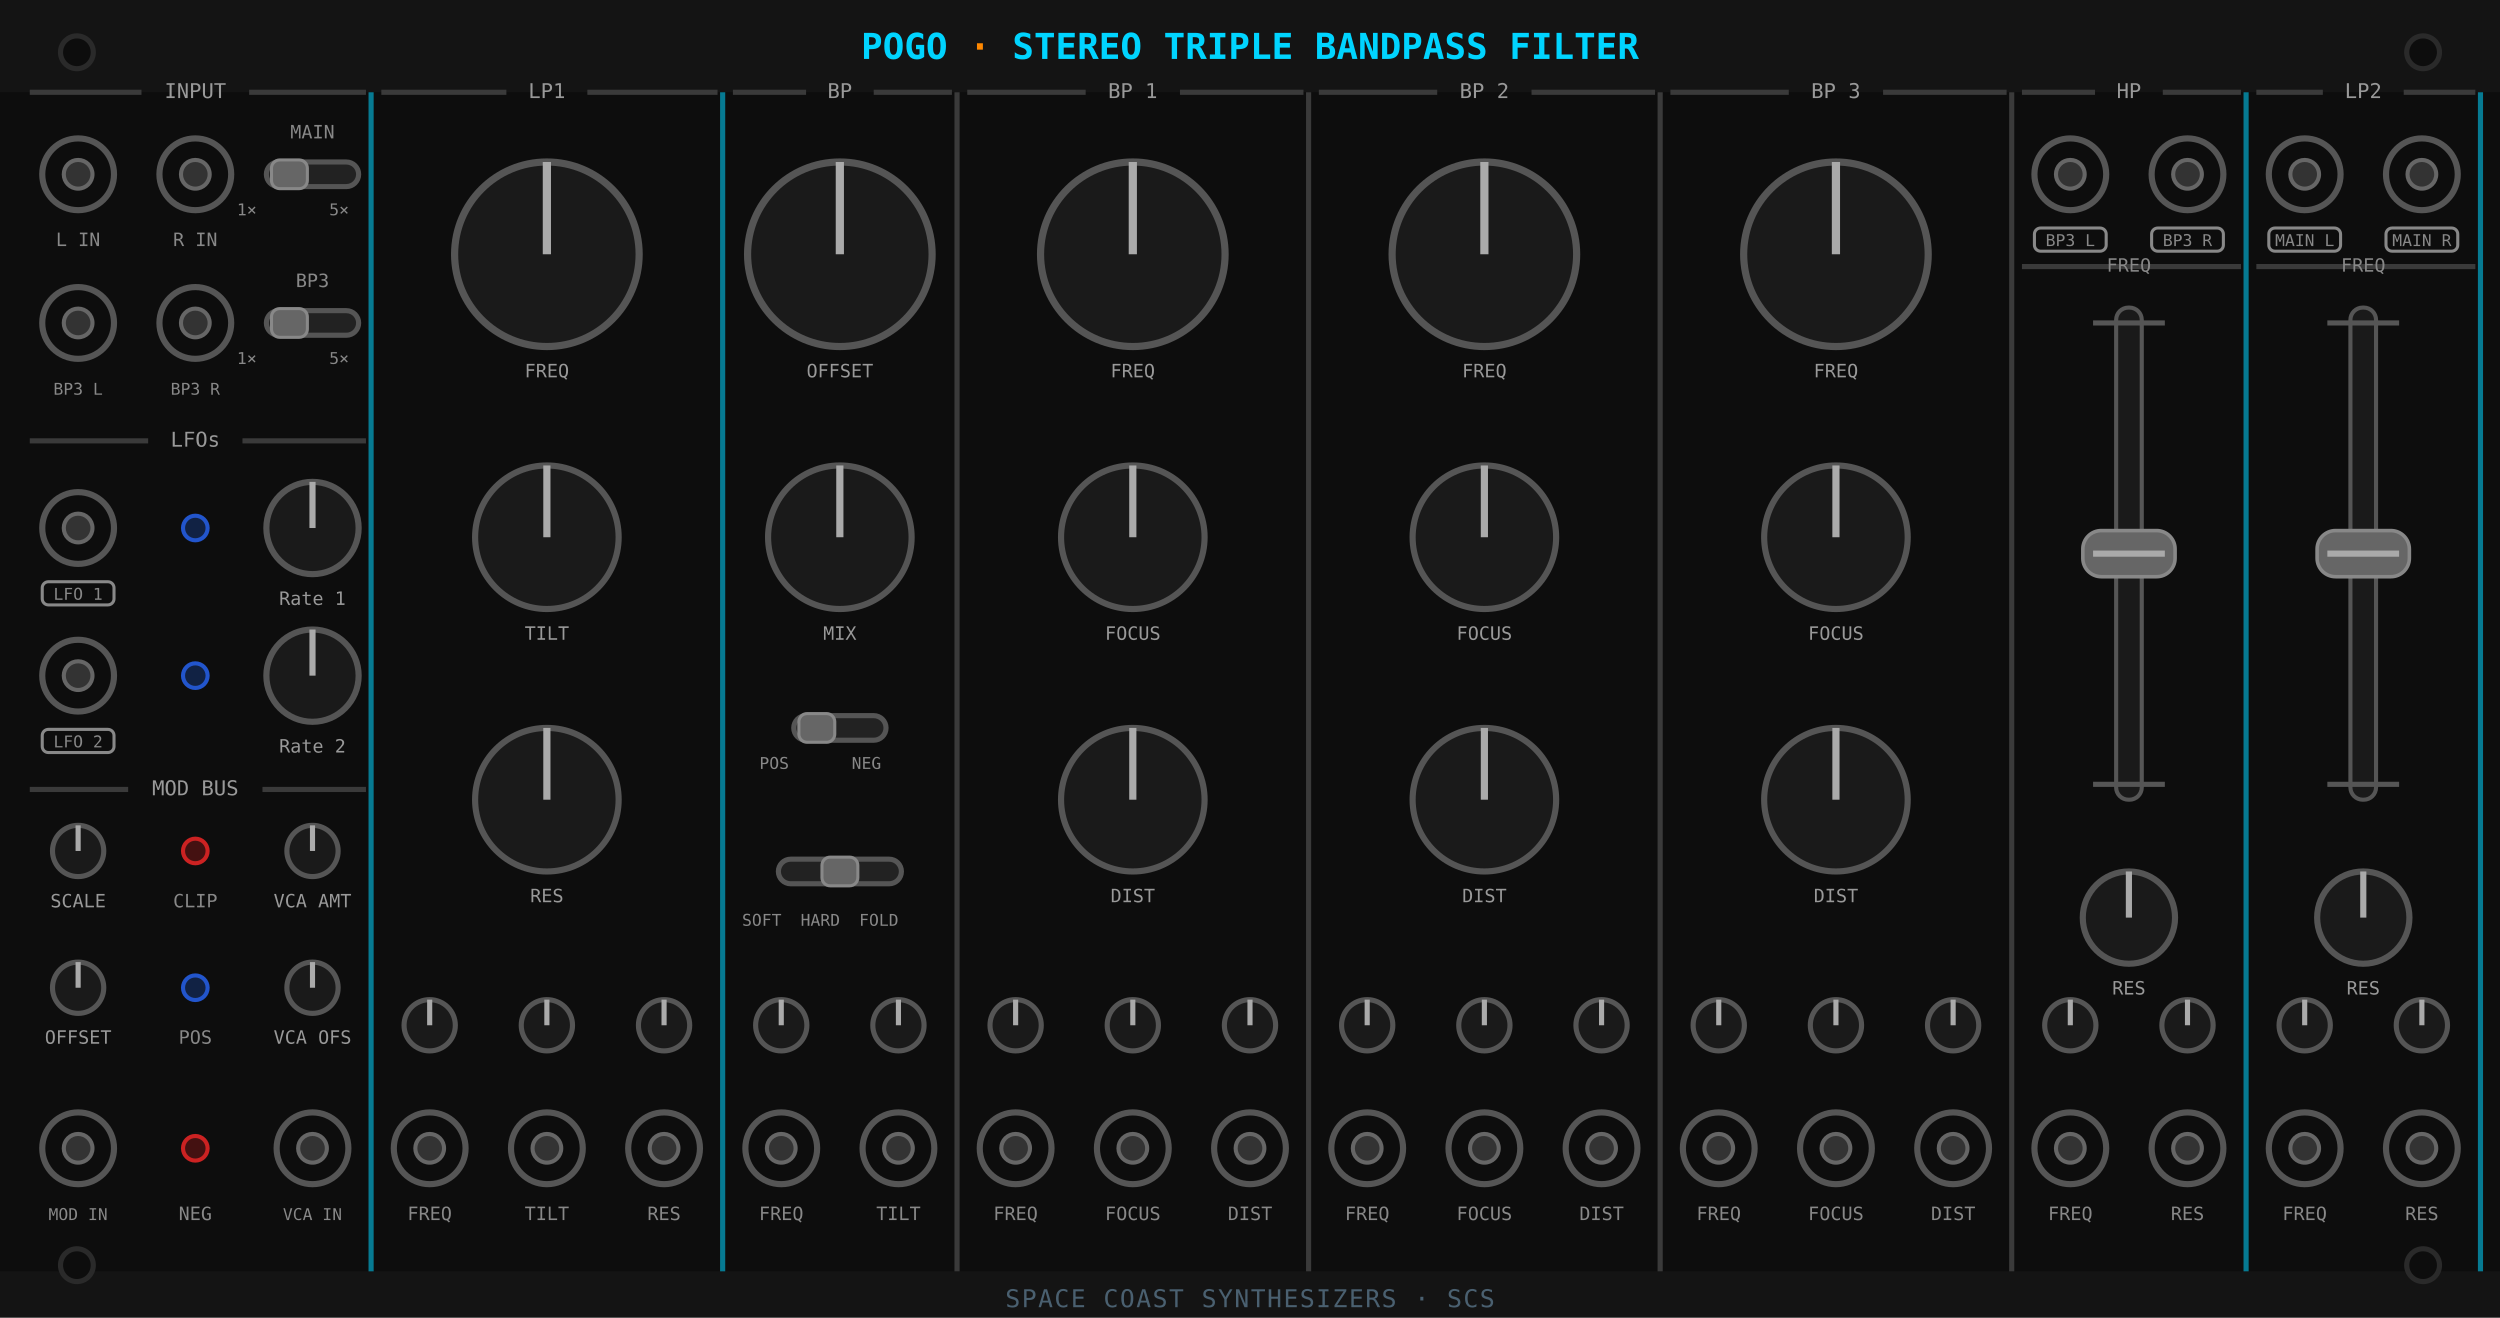
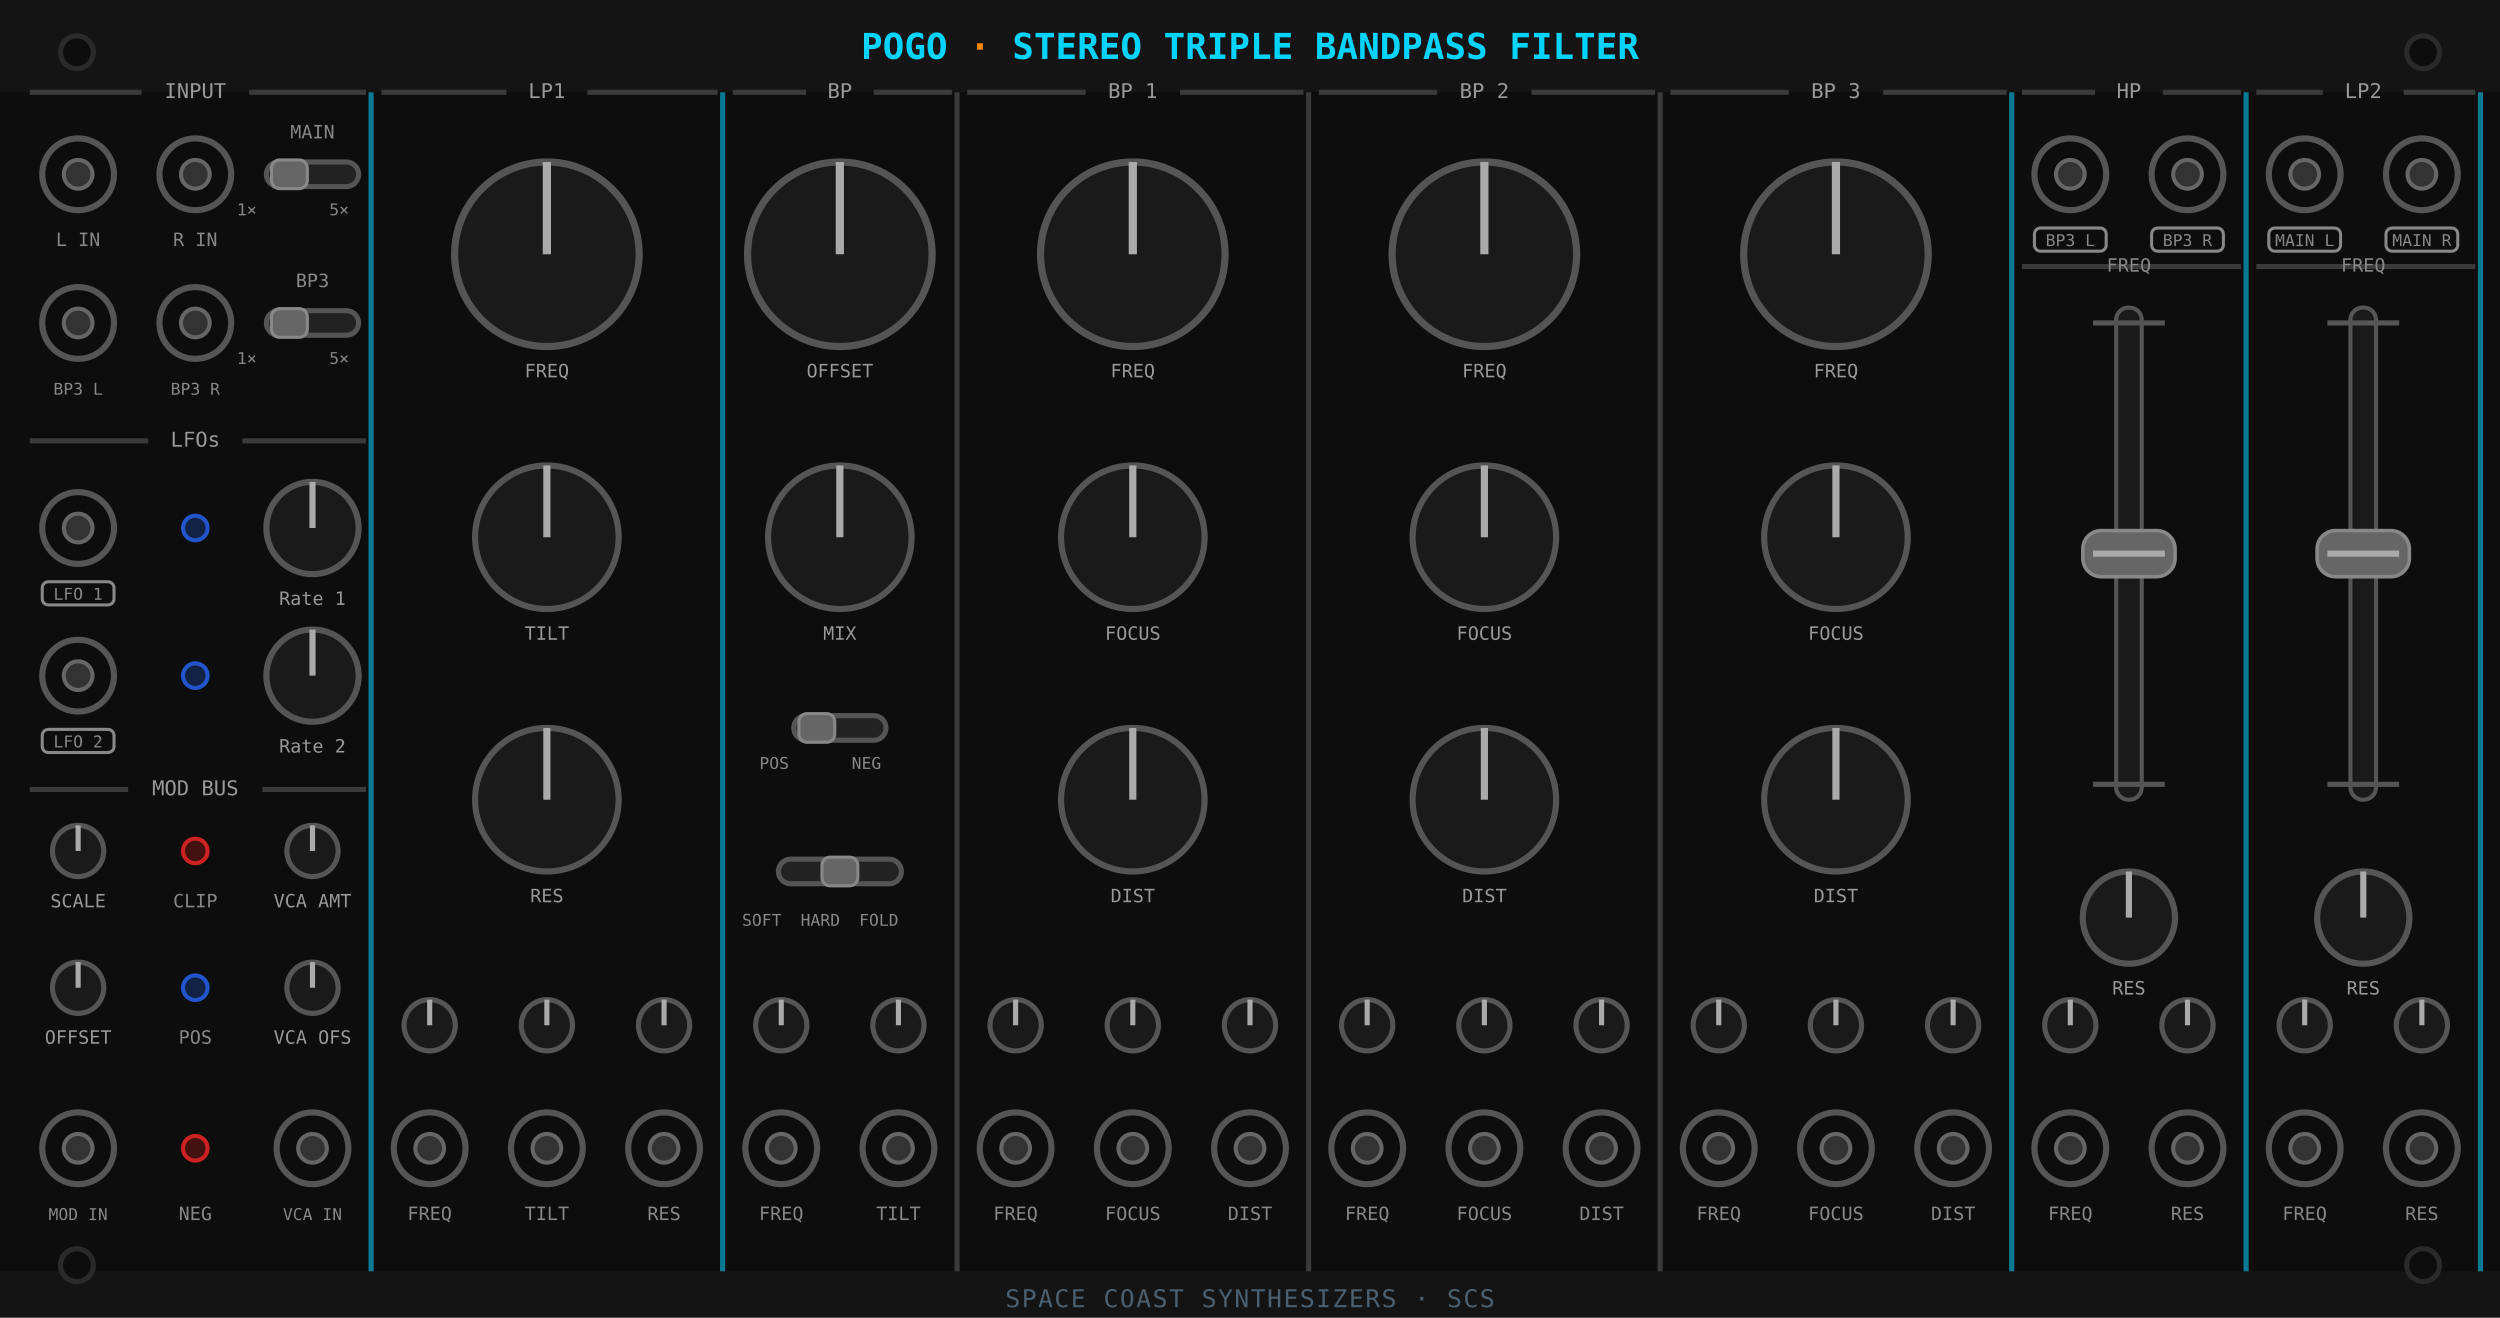
<svg xmlns="http://www.w3.org/2000/svg" width="243.84mm" height="128.5mm" viewBox="0 0 243.84 128.5">
  <rect x="0" y="0" width="243.84" height="128.5" fill="#0d0d0d" />
  <rect x="0" y="0" width="243.84" height="9.0" fill="#141414" />
  <rect x="0" y="124.0" width="243.84" height="4.5" fill="#141414" />
  <circle cx="7.5" cy="5.1" r="1.6" fill="#0d0d0d" stroke="#2a2a2a" stroke-width="0.5" />
  <circle cx="236.34" cy="5.1" r="1.6" fill="#0d0d0d" stroke="#2a2a2a" stroke-width="0.5" />
  <circle cx="7.5" cy="123.4" r="1.6" fill="#0d0d0d" stroke="#2a2a2a" stroke-width="0.5" />
  <circle cx="236.34" cy="123.4" r="1.6" fill="#0d0d0d" stroke="#2a2a2a" stroke-width="0.5" />
  <text x="121.92" y="5.75" fill="#00d4ff" font-family="monospace" font-size="3.5" font-weight="bold" text-anchor="middle">POGO  <tspan fill="#ff8800">·</tspan> STEREO TRIPLE BANDPASS FILTER</text>
  <text x="121.92" y="127.5" fill="#4a6070" font-family="monospace" font-size="2.4" text-anchor="middle" letter-spacing="0.15">SPACE COAST SYNTHESIZERS  ·  SCS</text>
  <line x1="36.195" y1="9.0" x2="36.195" y2="124.0" stroke="#00d4ff" stroke-width="0.5" opacity="0.55" />
  <line x1="70.485" y1="9.0" x2="70.485" y2="124.0" stroke="#00d4ff" stroke-width="0.5" opacity="0.55" />
+   <line x1="196.215" y1="9.0" x2="196.215" y2="124.0" stroke="#00d4ff" stroke-width="0.5" opacity="0.55" />
  <line x1="219.075" y1="9.0" x2="219.075" y2="124.0" stroke="#00d4ff" stroke-width="0.5" opacity="0.55" />
  <line x1="241.935" y1="9.0" x2="241.935" y2="124.0" stroke="#00d4ff" stroke-width="0.5" opacity="0.55" />
  <line x1="93.345" y1="9.0" x2="93.345" y2="124.0" stroke="#3a3a3a" stroke-width="0.5" />
  <line x1="127.635" y1="9.0" x2="127.635" y2="124.0" stroke="#3a3a3a" stroke-width="0.5" />
  <line x1="161.925" y1="9.0" x2="161.925" y2="124.0" stroke="#3a3a3a" stroke-width="0.5" />
-   <line x1="196.215" y1="9.0" x2="196.215" y2="124.0" stroke="#3a3a3a" stroke-width="0.5" />
  <line x1="2.905" y1="9.0" x2="13.80" y2="9.0" stroke="#3a3a3a" stroke-width="0.5" />
  <line x1="24.30" y1="9.0" x2="35.695" y2="9.0" stroke="#3a3a3a" stroke-width="0.5" />
  <text x="19.05" y="9.0" fill="#999" font-family="monospace" font-size="2.0" text-anchor="middle" dominant-baseline="middle">INPUT</text>
  <line x1="2.905" y1="43.0" x2="14.45" y2="43.0" stroke="#3a3a3a" stroke-width="0.5" />
  <line x1="23.65" y1="43.0" x2="35.695" y2="43.0" stroke="#3a3a3a" stroke-width="0.5" />
  <text x="19.05" y="43.0" fill="#999" font-family="monospace" font-size="2.0" text-anchor="middle" dominant-baseline="middle">LFOs</text>
  <line x1="2.905" y1="77.0" x2="12.50" y2="77.0" stroke="#3a3a3a" stroke-width="0.5" />
  <line x1="25.60" y1="77.0" x2="35.695" y2="77.0" stroke="#3a3a3a" stroke-width="0.5" />
  <text x="19.05" y="77.0" fill="#999" font-family="monospace" font-size="2.0" text-anchor="middle" dominant-baseline="middle">MOD BUS</text>
  <line x1="37.195" y1="9.0" x2="49.39" y2="9.0" stroke="#3a3a3a" stroke-width="0.5" />
  <line x1="57.29" y1="9.0" x2="69.985" y2="9.0" stroke="#3a3a3a" stroke-width="0.5" />
  <text x="53.34" y="9.0" fill="#999" font-family="monospace" font-size="2.0" text-anchor="middle" dominant-baseline="middle">LP1</text>
  <line x1="71.485" y1="9.0" x2="78.62" y2="9.0" stroke="#3a3a3a" stroke-width="0.5" />
  <line x1="85.22" y1="9.0" x2="92.845" y2="9.0" stroke="#3a3a3a" stroke-width="0.5" />
  <text x="81.915" y="9.0" fill="#999" font-family="monospace" font-size="2.0" text-anchor="middle" dominant-baseline="middle">BP</text>
  <line x1="94.345" y1="9.0" x2="105.89" y2="9.0" stroke="#3a3a3a" stroke-width="0.5" />
  <line x1="115.09" y1="9.0" x2="127.135" y2="9.0" stroke="#3a3a3a" stroke-width="0.5" />
  <text x="110.49" y="9.0" fill="#999" font-family="monospace" font-size="2.0" text-anchor="middle" dominant-baseline="middle">BP 1</text>
  <line x1="128.635" y1="9.0" x2="140.18" y2="9.0" stroke="#3a3a3a" stroke-width="0.5" />
  <line x1="149.38" y1="9.0" x2="161.425" y2="9.0" stroke="#3a3a3a" stroke-width="0.5" />
  <text x="144.78" y="9.0" fill="#999" font-family="monospace" font-size="2.0" text-anchor="middle" dominant-baseline="middle">BP 2</text>
  <line x1="162.925" y1="9.0" x2="174.47" y2="9.0" stroke="#3a3a3a" stroke-width="0.5" />
  <line x1="183.67" y1="9.0" x2="195.715" y2="9.0" stroke="#3a3a3a" stroke-width="0.5" />
  <text x="179.07" y="9.0" fill="#999" font-family="monospace" font-size="2.0" text-anchor="middle" dominant-baseline="middle">BP 3</text>
  <line x1="197.215" y1="9.0" x2="204.34" y2="9.0" stroke="#3a3a3a" stroke-width="0.5" />
  <line x1="210.95" y1="9.0" x2="218.575" y2="9.0" stroke="#3a3a3a" stroke-width="0.5" />
  <text x="207.645" y="9.0" fill="#999" font-family="monospace" font-size="2.0" text-anchor="middle" dominant-baseline="middle">HP</text>
  <line x1="197.215" y1="26.0" x2="218.575" y2="26.0" stroke="#3a3a3a" stroke-width="0.5" />
  <line x1="220.075" y1="9.0" x2="226.56" y2="9.0" stroke="#3a3a3a" stroke-width="0.5" />
  <line x1="234.45" y1="9.0" x2="241.435" y2="9.0" stroke="#3a3a3a" stroke-width="0.5" />
  <text x="230.505" y="9.0" fill="#999" font-family="monospace" font-size="2.0" text-anchor="middle" dominant-baseline="middle">LP2</text>
  <line x1="220.075" y1="26.0" x2="241.435" y2="26.0" stroke="#3a3a3a" stroke-width="0.5" />
  <circle cx="7.62" cy="17.0" r="3.5" fill="none" stroke="#555" stroke-width="0.6" />
  <circle cx="7.62" cy="17.0" r="1.4" fill="#333" stroke="#666" stroke-width="0.4" />
  <text x="7.62" y="24.0" fill="#888" font-family="monospace" font-size="1.8" text-anchor="middle">L IN</text>
  <circle cx="19.05" cy="17.0" r="3.5" fill="none" stroke="#555" stroke-width="0.6" />
  <circle cx="19.05" cy="17.0" r="1.4" fill="#333" stroke="#666" stroke-width="0.4" />
  <text x="19.05" y="24.0" fill="#888" font-family="monospace" font-size="1.8" text-anchor="middle">R IN</text>
  <text x="30.48" y="13.5" fill="#888" font-family="monospace" font-size="1.8" text-anchor="middle">MAIN</text>
  <rect x="25.98" y="15.80" width="9" height="2.4" rx="1.2" fill="#222" stroke="#555" stroke-width="0.5" />
  <rect x="26.48" y="15.60" width="3.5" height="2.8" rx="0.8" fill="#666" stroke="#888" stroke-width="0.3" />
  <text x="24.075" y="21.0" fill="#888" font-family="monospace" font-size="1.6" text-anchor="middle">1×</text>
  <text x="33.075" y="21.0" fill="#888" font-family="monospace" font-size="1.6" text-anchor="middle">5×</text>
  <circle cx="7.62" cy="31.5" r="3.5" fill="none" stroke="#555" stroke-width="0.6" />
  <circle cx="7.62" cy="31.5" r="1.4" fill="#333" stroke="#666" stroke-width="0.4" />
  <text x="7.62" y="38.5" fill="#888" font-family="monospace" font-size="1.6" text-anchor="middle">BP3 L</text>
  <circle cx="19.05" cy="31.5" r="3.5" fill="none" stroke="#555" stroke-width="0.6" />
  <circle cx="19.05" cy="31.5" r="1.4" fill="#333" stroke="#666" stroke-width="0.4" />
  <text x="19.05" y="38.5" fill="#888" font-family="monospace" font-size="1.6" text-anchor="middle">BP3 R</text>
  <text x="30.48" y="28.0" fill="#888" font-family="monospace" font-size="1.8" text-anchor="middle">BP3</text>
  <rect x="25.98" y="30.30" width="9" height="2.4" rx="1.2" fill="#222" stroke="#555" stroke-width="0.5" />
  <rect x="26.48" y="30.10" width="3.5" height="2.8" rx="0.8" fill="#666" stroke="#888" stroke-width="0.3" />
  <text x="24.075" y="35.5" fill="#888" font-family="monospace" font-size="1.6" text-anchor="middle">1×</text>
  <text x="33.075" y="35.5" fill="#888" font-family="monospace" font-size="1.6" text-anchor="middle">5×</text>
  <circle cx="7.62" cy="51.5" r="3.5" fill="none" stroke="#555" stroke-width="0.6" />
  <circle cx="7.62" cy="51.5" r="1.4" fill="#333" stroke="#666" stroke-width="0.4" />
  <rect x="4.12" y="56.74" width="7.0" height="2.26" rx="0.6" fill="none" stroke="#888" stroke-width="0.3" />
  <text x="7.62" y="58.5" fill="#888" font-family="monospace" font-size="1.6" text-anchor="middle">LFO 1</text>
  <circle cx="19.05" cy="51.5" r="1.2" fill="#112244" stroke="#2255cc" stroke-width="0.4" />
  <circle cx="30.48" cy="51.5" r="4.5" fill="#1a1a1a" stroke="#555" stroke-width="0.6" />
  <line x1="30.48" y1="51.5" x2="30.48" y2="47.0" stroke="#aaa" stroke-width="0.6" />
  <text x="30.48" y="59.0" fill="#999" font-family="monospace" font-size="1.8" text-anchor="middle">Rate 1</text>
  <circle cx="7.62" cy="65.9" r="3.5" fill="none" stroke="#555" stroke-width="0.6" />
  <circle cx="7.62" cy="65.9" r="1.4" fill="#333" stroke="#666" stroke-width="0.4" />
  <rect x="4.12" y="71.14" width="7.0" height="2.26" rx="0.6" fill="none" stroke="#888" stroke-width="0.3" />
  <text x="7.62" y="72.9" fill="#888" font-family="monospace" font-size="1.6" text-anchor="middle">LFO 2</text>
  <circle cx="19.05" cy="65.9" r="1.2" fill="#112244" stroke="#2255cc" stroke-width="0.4" />
  <circle cx="30.48" cy="65.9" r="4.5" fill="#1a1a1a" stroke="#555" stroke-width="0.6" />
  <line x1="30.48" y1="65.9" x2="30.48" y2="61.4" stroke="#aaa" stroke-width="0.6" />
  <text x="30.48" y="73.4" fill="#999" font-family="monospace" font-size="1.8" text-anchor="middle">Rate 2</text>
  <circle cx="7.62" cy="83.0" r="2.5" fill="#1a1a1a" stroke="#555" stroke-width="0.5" />
  <line x1="7.62" y1="83.0" x2="7.62" y2="80.5" stroke="#aaa" stroke-width="0.5" />
  <text x="7.62" y="88.5" fill="#999" font-family="monospace" font-size="1.8" text-anchor="middle">SCALE</text>
  <circle cx="30.48" cy="83.0" r="2.5" fill="#1a1a1a" stroke="#555" stroke-width="0.5" />
  <line x1="30.48" y1="83.0" x2="30.48" y2="80.5" stroke="#aaa" stroke-width="0.5" />
  <text x="30.48" y="88.5" fill="#999" font-family="monospace" font-size="1.8" text-anchor="middle">VCA AMT</text>
  <circle cx="19.05" cy="83.0" r="1.2" fill="#441111" stroke="#cc2222" stroke-width="0.4" />
  <text x="19.05" y="88.5" fill="#888" font-family="monospace" font-size="1.8" text-anchor="middle">CLIP</text>
  <circle cx="7.62" cy="96.34" r="2.5" fill="#1a1a1a" stroke="#555" stroke-width="0.5" />
  <line x1="7.62" y1="96.34" x2="7.62" y2="93.84" stroke="#aaa" stroke-width="0.5" />
  <text x="7.62" y="101.8" fill="#999" font-family="monospace" font-size="1.8" text-anchor="middle">OFFSET</text>
  <circle cx="30.48" cy="96.34" r="2.5" fill="#1a1a1a" stroke="#555" stroke-width="0.5" />
  <line x1="30.48" y1="96.34" x2="30.48" y2="93.84" stroke="#aaa" stroke-width="0.5" />
  <text x="30.48" y="101.8" fill="#999" font-family="monospace" font-size="1.8" text-anchor="middle">VCA OFS</text>
  <circle cx="19.05" cy="96.34" r="1.2" fill="#112244" stroke="#2255cc" stroke-width="0.4" />
  <text x="19.05" y="101.8" fill="#888" font-family="monospace" font-size="1.8" text-anchor="middle">POS</text>
  <circle cx="7.62" cy="112.0" r="3.5" fill="none" stroke="#555" stroke-width="0.6" />
  <circle cx="7.62" cy="112.0" r="1.4" fill="#333" stroke="#666" stroke-width="0.4" />
  <text x="7.62" y="119.0" fill="#888" font-family="monospace" font-size="1.6" text-anchor="middle">MOD IN</text>
  <circle cx="19.05" cy="112.0" r="1.2" fill="#441111" stroke="#cc2222" stroke-width="0.4" />
  <text x="19.05" y="119.0" fill="#888" font-family="monospace" font-size="1.8" text-anchor="middle">NEG</text>
  <circle cx="30.48" cy="112.0" r="3.5" fill="none" stroke="#555" stroke-width="0.6" />
  <circle cx="30.48" cy="112.0" r="1.4" fill="#333" stroke="#666" stroke-width="0.4" />
  <text x="30.48" y="119.0" fill="#888" font-family="monospace" font-size="1.6" text-anchor="middle">VCA IN</text>
  <circle cx="53.34" cy="24.8" r="9.0" fill="#1a1a1a" stroke="#555" stroke-width="0.7" />
  <line x1="53.34" y1="24.8" x2="53.34" y2="15.8" stroke="#aaa" stroke-width="0.8" />
  <text x="53.34" y="36.8" fill="#999" font-family="monospace" font-size="1.8" text-anchor="middle">FREQ</text>
  <circle cx="53.34" cy="52.4" r="7.0" fill="#1a1a1a" stroke="#555" stroke-width="0.6" />
  <line x1="53.34" y1="52.4" x2="53.34" y2="45.4" stroke="#aaa" stroke-width="0.7" />
  <text x="53.34" y="62.4" fill="#999" font-family="monospace" font-size="1.8" text-anchor="middle">TILT</text>
  <circle cx="53.34" cy="78.0" r="7.0" fill="#1a1a1a" stroke="#555" stroke-width="0.6" />
  <line x1="53.34" y1="78.0" x2="53.34" y2="71.0" stroke="#aaa" stroke-width="0.7" />
  <text x="53.34" y="88.0" fill="#999" font-family="monospace" font-size="1.8" text-anchor="middle">RES</text>
  <circle cx="41.91" cy="100.0" r="2.5" fill="#1a1a1a" stroke="#555" stroke-width="0.5" />
  <line x1="41.91" y1="100.0" x2="41.91" y2="97.5" stroke="#aaa" stroke-width="0.5" />
  <text x="41.91" y="105.5" fill="#999" font-family="monospace" font-size="1.8" text-anchor="middle" />
  <circle cx="53.34" cy="100.0" r="2.5" fill="#1a1a1a" stroke="#555" stroke-width="0.5" />
  <line x1="53.34" y1="100.0" x2="53.34" y2="97.5" stroke="#aaa" stroke-width="0.5" />
  <text x="53.34" y="105.5" fill="#999" font-family="monospace" font-size="1.8" text-anchor="middle" />
  <circle cx="64.77" cy="100.0" r="2.5" fill="#1a1a1a" stroke="#555" stroke-width="0.5" />
  <line x1="64.77" y1="100.0" x2="64.77" y2="97.5" stroke="#aaa" stroke-width="0.5" />
  <text x="64.77" y="105.5" fill="#999" font-family="monospace" font-size="1.8" text-anchor="middle" />
  <circle cx="41.91" cy="112.0" r="3.5" fill="none" stroke="#555" stroke-width="0.6" />
  <circle cx="41.91" cy="112.0" r="1.4" fill="#333" stroke="#666" stroke-width="0.4" />
  <text x="41.91" y="119.0" fill="#888" font-family="monospace" font-size="1.8" text-anchor="middle">FREQ</text>
  <circle cx="53.34" cy="112.0" r="3.5" fill="none" stroke="#555" stroke-width="0.6" />
  <circle cx="53.34" cy="112.0" r="1.4" fill="#333" stroke="#666" stroke-width="0.4" />
  <text x="53.34" y="119.0" fill="#888" font-family="monospace" font-size="1.8" text-anchor="middle">TILT</text>
  <circle cx="64.77" cy="112.0" r="3.5" fill="none" stroke="#555" stroke-width="0.6" />
  <circle cx="64.77" cy="112.0" r="1.4" fill="#333" stroke="#666" stroke-width="0.4" />
  <text x="64.77" y="119.0" fill="#888" font-family="monospace" font-size="1.8" text-anchor="middle">RES</text>
  <circle cx="81.915" cy="24.8" r="9.0" fill="#1a1a1a" stroke="#555" stroke-width="0.7" />
  <line x1="81.915" y1="24.8" x2="81.915" y2="15.8" stroke="#aaa" stroke-width="0.8" />
  <text x="81.915" y="36.8" fill="#999" font-family="monospace" font-size="1.8" text-anchor="middle">OFFSET</text>
  <circle cx="81.915" cy="52.4" r="7.0" fill="#1a1a1a" stroke="#555" stroke-width="0.6" />
  <line x1="81.915" y1="52.4" x2="81.915" y2="45.4" stroke="#aaa" stroke-width="0.7" />
  <text x="81.915" y="62.4" fill="#999" font-family="monospace" font-size="1.8" text-anchor="middle">MIX</text>
  <text x="81.915" y="67.5" fill="#888" font-family="monospace" font-size="1.8" text-anchor="middle" />
  <rect x="77.42" y="69.80" width="9" height="2.4" rx="1.2" fill="#222" stroke="#555" stroke-width="0.5" />
  <rect x="77.92" y="69.60" width="3.5" height="2.8" rx="0.8" fill="#666" stroke="#888" stroke-width="0.3" />
  <text x="75.51" y="75.0" fill="#888" font-family="monospace" font-size="1.6" text-anchor="middle">POS</text>
  <text x="84.51" y="75.0" fill="#888" font-family="monospace" font-size="1.6" text-anchor="middle">NEG</text>
  <rect x="75.92" y="83.80" width="12" height="2.4" rx="1.2" fill="#222" stroke="#555" stroke-width="0.5" />
  <rect x="80.17" y="83.60" width="3.5" height="2.8" rx="0.8" fill="#666" stroke="#888" stroke-width="0.3" />
  <text x="74.3" y="90.3" fill="#888" font-family="monospace" font-size="1.6" text-anchor="middle">SOFT</text>
  <text x="80.01" y="90.3" fill="#888" font-family="monospace" font-size="1.6" text-anchor="middle">HARD</text>
  <text x="85.72" y="90.3" fill="#888" font-family="monospace" font-size="1.6" text-anchor="middle">FOLD</text>
  <text x="81.915" y="93.8" fill="#999" font-family="monospace" font-size="1.8" text-anchor="middle" />
  <circle cx="76.2" cy="100.0" r="2.5" fill="#1a1a1a" stroke="#555" stroke-width="0.5" />
  <line x1="76.2" y1="100.0" x2="76.2" y2="97.5" stroke="#aaa" stroke-width="0.5" />
  <text x="76.2" y="105.5" fill="#999" font-family="monospace" font-size="1.8" text-anchor="middle" />
  <circle cx="87.63" cy="100.0" r="2.5" fill="#1a1a1a" stroke="#555" stroke-width="0.5" />
  <line x1="87.63" y1="100.0" x2="87.63" y2="97.5" stroke="#aaa" stroke-width="0.5" />
  <text x="87.63" y="105.5" fill="#999" font-family="monospace" font-size="1.8" text-anchor="middle" />
  <circle cx="76.2" cy="112.0" r="3.5" fill="none" stroke="#555" stroke-width="0.6" />
  <circle cx="76.2" cy="112.0" r="1.4" fill="#333" stroke="#666" stroke-width="0.4" />
  <text x="76.2" y="119.0" fill="#888" font-family="monospace" font-size="1.8" text-anchor="middle">FREQ</text>
  <circle cx="87.63" cy="112.0" r="3.5" fill="none" stroke="#555" stroke-width="0.6" />
  <circle cx="87.63" cy="112.0" r="1.4" fill="#333" stroke="#666" stroke-width="0.4" />
  <text x="87.63" y="119.0" fill="#888" font-family="monospace" font-size="1.8" text-anchor="middle">TILT</text>
  <circle cx="110.49" cy="24.8" r="9.0" fill="#1a1a1a" stroke="#555" stroke-width="0.7" />
  <line x1="110.49" y1="24.8" x2="110.49" y2="15.8" stroke="#aaa" stroke-width="0.8" />
  <text x="110.49" y="36.8" fill="#999" font-family="monospace" font-size="1.8" text-anchor="middle">FREQ</text>
  <circle cx="110.49" cy="52.4" r="7.0" fill="#1a1a1a" stroke="#555" stroke-width="0.6" />
  <line x1="110.49" y1="52.4" x2="110.49" y2="45.4" stroke="#aaa" stroke-width="0.7" />
  <text x="110.49" y="62.4" fill="#999" font-family="monospace" font-size="1.8" text-anchor="middle">FOCUS</text>
  <circle cx="110.49" cy="78.0" r="7.0" fill="#1a1a1a" stroke="#555" stroke-width="0.6" />
  <line x1="110.49" y1="78.0" x2="110.49" y2="71.0" stroke="#aaa" stroke-width="0.7" />
  <text x="110.49" y="88.0" fill="#999" font-family="monospace" font-size="1.8" text-anchor="middle">DIST</text>
  <circle cx="99.06" cy="100.0" r="2.5" fill="#1a1a1a" stroke="#555" stroke-width="0.5" />
  <line x1="99.06" y1="100.0" x2="99.06" y2="97.5" stroke="#aaa" stroke-width="0.5" />
  <text x="99.06" y="105.5" fill="#999" font-family="monospace" font-size="1.8" text-anchor="middle" />
  <circle cx="110.49" cy="100.0" r="2.5" fill="#1a1a1a" stroke="#555" stroke-width="0.5" />
  <line x1="110.49" y1="100.0" x2="110.49" y2="97.5" stroke="#aaa" stroke-width="0.5" />
  <text x="110.49" y="105.5" fill="#999" font-family="monospace" font-size="1.8" text-anchor="middle" />
  <circle cx="121.92" cy="100.0" r="2.5" fill="#1a1a1a" stroke="#555" stroke-width="0.5" />
  <line x1="121.92" y1="100.0" x2="121.92" y2="97.5" stroke="#aaa" stroke-width="0.5" />
  <text x="121.92" y="105.5" fill="#999" font-family="monospace" font-size="1.8" text-anchor="middle" />
  <circle cx="99.06" cy="112.0" r="3.5" fill="none" stroke="#555" stroke-width="0.6" />
  <circle cx="99.06" cy="112.0" r="1.4" fill="#333" stroke="#666" stroke-width="0.4" />
  <text x="99.06" y="119.0" fill="#888" font-family="monospace" font-size="1.8" text-anchor="middle">FREQ</text>
  <circle cx="110.49" cy="112.0" r="3.5" fill="none" stroke="#555" stroke-width="0.6" />
  <circle cx="110.49" cy="112.0" r="1.4" fill="#333" stroke="#666" stroke-width="0.4" />
  <text x="110.49" y="119.0" fill="#888" font-family="monospace" font-size="1.8" text-anchor="middle">FOCUS</text>
  <circle cx="121.92" cy="112.0" r="3.5" fill="none" stroke="#555" stroke-width="0.6" />
  <circle cx="121.92" cy="112.0" r="1.4" fill="#333" stroke="#666" stroke-width="0.4" />
  <text x="121.92" y="119.0" fill="#888" font-family="monospace" font-size="1.8" text-anchor="middle">DIST</text>
  <circle cx="144.78" cy="24.8" r="9.0" fill="#1a1a1a" stroke="#555" stroke-width="0.7" />
  <line x1="144.78" y1="24.8" x2="144.78" y2="15.8" stroke="#aaa" stroke-width="0.8" />
  <text x="144.78" y="36.8" fill="#999" font-family="monospace" font-size="1.8" text-anchor="middle">FREQ</text>
  <circle cx="144.78" cy="52.4" r="7.0" fill="#1a1a1a" stroke="#555" stroke-width="0.6" />
  <line x1="144.78" y1="52.4" x2="144.78" y2="45.4" stroke="#aaa" stroke-width="0.7" />
  <text x="144.78" y="62.4" fill="#999" font-family="monospace" font-size="1.8" text-anchor="middle">FOCUS</text>
  <circle cx="144.78" cy="78.0" r="7.0" fill="#1a1a1a" stroke="#555" stroke-width="0.6" />
  <line x1="144.78" y1="78.0" x2="144.78" y2="71.0" stroke="#aaa" stroke-width="0.7" />
  <text x="144.78" y="88.0" fill="#999" font-family="monospace" font-size="1.8" text-anchor="middle">DIST</text>
  <circle cx="133.35" cy="100.0" r="2.5" fill="#1a1a1a" stroke="#555" stroke-width="0.5" />
  <line x1="133.35" y1="100.0" x2="133.35" y2="97.5" stroke="#aaa" stroke-width="0.5" />
  <text x="133.35" y="105.5" fill="#999" font-family="monospace" font-size="1.8" text-anchor="middle" />
  <circle cx="144.78" cy="100.0" r="2.5" fill="#1a1a1a" stroke="#555" stroke-width="0.5" />
  <line x1="144.78" y1="100.0" x2="144.78" y2="97.5" stroke="#aaa" stroke-width="0.5" />
  <text x="144.78" y="105.5" fill="#999" font-family="monospace" font-size="1.8" text-anchor="middle" />
  <circle cx="156.21" cy="100.0" r="2.5" fill="#1a1a1a" stroke="#555" stroke-width="0.5" />
  <line x1="156.21" y1="100.0" x2="156.21" y2="97.5" stroke="#aaa" stroke-width="0.5" />
  <text x="156.21" y="105.5" fill="#999" font-family="monospace" font-size="1.8" text-anchor="middle" />
  <circle cx="133.35" cy="112.0" r="3.5" fill="none" stroke="#555" stroke-width="0.6" />
  <circle cx="133.35" cy="112.0" r="1.4" fill="#333" stroke="#666" stroke-width="0.4" />
  <text x="133.35" y="119.0" fill="#888" font-family="monospace" font-size="1.8" text-anchor="middle">FREQ</text>
  <circle cx="144.78" cy="112.0" r="3.5" fill="none" stroke="#555" stroke-width="0.6" />
  <circle cx="144.78" cy="112.0" r="1.4" fill="#333" stroke="#666" stroke-width="0.4" />
  <text x="144.78" y="119.0" fill="#888" font-family="monospace" font-size="1.8" text-anchor="middle">FOCUS</text>
  <circle cx="156.21" cy="112.0" r="3.5" fill="none" stroke="#555" stroke-width="0.6" />
  <circle cx="156.21" cy="112.0" r="1.4" fill="#333" stroke="#666" stroke-width="0.4" />
  <text x="156.21" y="119.0" fill="#888" font-family="monospace" font-size="1.8" text-anchor="middle">DIST</text>
  <circle cx="179.07" cy="24.8" r="9.0" fill="#1a1a1a" stroke="#555" stroke-width="0.7" />
  <line x1="179.07" y1="24.8" x2="179.07" y2="15.8" stroke="#aaa" stroke-width="0.8" />
  <text x="179.07" y="36.8" fill="#999" font-family="monospace" font-size="1.8" text-anchor="middle">FREQ</text>
  <circle cx="179.07" cy="52.4" r="7.0" fill="#1a1a1a" stroke="#555" stroke-width="0.6" />
  <line x1="179.07" y1="52.4" x2="179.07" y2="45.4" stroke="#aaa" stroke-width="0.7" />
  <text x="179.07" y="62.4" fill="#999" font-family="monospace" font-size="1.8" text-anchor="middle">FOCUS</text>
  <circle cx="179.07" cy="78.0" r="7.0" fill="#1a1a1a" stroke="#555" stroke-width="0.6" />
  <line x1="179.07" y1="78.0" x2="179.07" y2="71.0" stroke="#aaa" stroke-width="0.7" />
  <text x="179.07" y="88.0" fill="#999" font-family="monospace" font-size="1.8" text-anchor="middle">DIST</text>
  <circle cx="167.64" cy="100.0" r="2.5" fill="#1a1a1a" stroke="#555" stroke-width="0.5" />
  <line x1="167.64" y1="100.0" x2="167.64" y2="97.5" stroke="#aaa" stroke-width="0.5" />
  <text x="167.64" y="105.5" fill="#999" font-family="monospace" font-size="1.8" text-anchor="middle" />
  <circle cx="179.07" cy="100.0" r="2.5" fill="#1a1a1a" stroke="#555" stroke-width="0.5" />
  <line x1="179.07" y1="100.0" x2="179.07" y2="97.5" stroke="#aaa" stroke-width="0.5" />
  <text x="179.07" y="105.5" fill="#999" font-family="monospace" font-size="1.8" text-anchor="middle" />
  <circle cx="190.5" cy="100.0" r="2.5" fill="#1a1a1a" stroke="#555" stroke-width="0.5" />
  <line x1="190.5" y1="100.0" x2="190.5" y2="97.5" stroke="#aaa" stroke-width="0.5" />
  <text x="190.5" y="105.5" fill="#999" font-family="monospace" font-size="1.8" text-anchor="middle" />
  <circle cx="167.64" cy="112.0" r="3.5" fill="none" stroke="#555" stroke-width="0.6" />
  <circle cx="167.64" cy="112.0" r="1.4" fill="#333" stroke="#666" stroke-width="0.4" />
  <text x="167.64" y="119.0" fill="#888" font-family="monospace" font-size="1.8" text-anchor="middle">FREQ</text>
  <circle cx="179.07" cy="112.0" r="3.5" fill="none" stroke="#555" stroke-width="0.6" />
  <circle cx="179.07" cy="112.0" r="1.4" fill="#333" stroke="#666" stroke-width="0.4" />
  <text x="179.07" y="119.0" fill="#888" font-family="monospace" font-size="1.8" text-anchor="middle">FOCUS</text>
  <circle cx="190.5" cy="112.0" r="3.5" fill="none" stroke="#555" stroke-width="0.6" />
  <circle cx="190.5" cy="112.0" r="1.4" fill="#333" stroke="#666" stroke-width="0.4" />
  <text x="190.5" y="119.0" fill="#888" font-family="monospace" font-size="1.8" text-anchor="middle">DIST</text>
  <circle cx="201.93" cy="17.0" r="3.5" fill="none" stroke="#555" stroke-width="0.6" />
  <circle cx="201.93" cy="17.0" r="1.4" fill="#333" stroke="#666" stroke-width="0.4" />
  <rect x="198.43" y="22.24" width="7.0" height="2.26" rx="0.6" fill="none" stroke="#888" stroke-width="0.3" />
  <text x="201.93" y="24.0" fill="#888" font-family="monospace" font-size="1.6" text-anchor="middle">BP3 L</text>
  <circle cx="213.36" cy="17.0" r="3.5" fill="none" stroke="#555" stroke-width="0.6" />
  <circle cx="213.36" cy="17.0" r="1.4" fill="#333" stroke="#666" stroke-width="0.4" />
  <rect x="209.86" y="22.24" width="7.0" height="2.26" rx="0.6" fill="none" stroke="#888" stroke-width="0.3" />
  <text x="213.36" y="24.0" fill="#888" font-family="monospace" font-size="1.6" text-anchor="middle">BP3 R</text>
  <rect x="206.40" y="30.00" width="2.5" height="48.0" rx="1.2" fill="#1a1a1a" stroke="#555" stroke-width="0.4" />
  <line x1="204.15" y1="31.50" x2="211.15" y2="31.50" stroke="#555" stroke-width="0.5" />
  <line x1="204.15" y1="76.50" x2="211.15" y2="76.50" stroke="#555" stroke-width="0.5" />
  <line x1="205.65" y1="54.00" x2="209.65" y2="54.00" stroke="#aaa" stroke-width="0.35" />
  <rect x="203.15" y="51.75" width="9.0" height="4.5" rx="1.8" fill="#666" stroke="#888" stroke-width="0.35" />
  <line x1="204.15" y1="54.00" x2="211.15" y2="54.00" stroke="#aaa" stroke-width="0.6" />
  <text x="207.645" y="26.5" fill="#888" font-family="monospace" font-size="1.8" text-anchor="middle">FREQ</text>
  <circle cx="207.645" cy="89.5" r="4.5" fill="#1a1a1a" stroke="#555" stroke-width="0.6" />
  <line x1="207.645" y1="89.5" x2="207.645" y2="85.0" stroke="#aaa" stroke-width="0.6" />
  <text x="207.645" y="97.0" fill="#999" font-family="monospace" font-size="1.8" text-anchor="middle">RES</text>
  <circle cx="201.93" cy="100.0" r="2.5" fill="#1a1a1a" stroke="#555" stroke-width="0.5" />
  <line x1="201.93" y1="100.0" x2="201.93" y2="97.5" stroke="#aaa" stroke-width="0.5" />
  <text x="201.93" y="105.5" fill="#999" font-family="monospace" font-size="1.8" text-anchor="middle" />
  <circle cx="213.36" cy="100.0" r="2.5" fill="#1a1a1a" stroke="#555" stroke-width="0.5" />
  <line x1="213.36" y1="100.0" x2="213.36" y2="97.5" stroke="#aaa" stroke-width="0.5" />
  <text x="213.36" y="105.5" fill="#999" font-family="monospace" font-size="1.8" text-anchor="middle" />
  <circle cx="201.93" cy="112.0" r="3.5" fill="none" stroke="#555" stroke-width="0.6" />
  <circle cx="201.93" cy="112.0" r="1.4" fill="#333" stroke="#666" stroke-width="0.4" />
  <text x="201.93" y="119.0" fill="#888" font-family="monospace" font-size="1.8" text-anchor="middle">FREQ</text>
  <circle cx="213.36" cy="112.0" r="3.5" fill="none" stroke="#555" stroke-width="0.6" />
  <circle cx="213.36" cy="112.0" r="1.4" fill="#333" stroke="#666" stroke-width="0.4" />
  <text x="213.36" y="119.0" fill="#888" font-family="monospace" font-size="1.8" text-anchor="middle">RES</text>
  <circle cx="224.79" cy="17.0" r="3.5" fill="none" stroke="#555" stroke-width="0.6" />
  <circle cx="224.79" cy="17.0" r="1.4" fill="#333" stroke="#666" stroke-width="0.4" />
  <rect x="221.29" y="22.24" width="7.0" height="2.26" rx="0.6" fill="none" stroke="#888" stroke-width="0.3" />
  <text x="224.79" y="24.0" fill="#888" font-family="monospace" font-size="1.6" text-anchor="middle">MAIN L</text>
  <circle cx="236.22" cy="17.0" r="3.5" fill="none" stroke="#555" stroke-width="0.6" />
  <circle cx="236.22" cy="17.0" r="1.4" fill="#333" stroke="#666" stroke-width="0.4" />
  <rect x="232.72" y="22.24" width="7.0" height="2.26" rx="0.6" fill="none" stroke="#888" stroke-width="0.3" />
  <text x="236.22" y="24.0" fill="#888" font-family="monospace" font-size="1.6" text-anchor="middle">MAIN R</text>
  <rect x="229.25" y="30.00" width="2.5" height="48.0" rx="1.2" fill="#1a1a1a" stroke="#555" stroke-width="0.4" />
  <line x1="227.00" y1="31.50" x2="234.00" y2="31.50" stroke="#555" stroke-width="0.5" />
  <line x1="227.00" y1="76.50" x2="234.00" y2="76.50" stroke="#555" stroke-width="0.5" />
  <line x1="228.50" y1="54.00" x2="232.50" y2="54.00" stroke="#aaa" stroke-width="0.35" />
  <rect x="226.00" y="51.75" width="9.0" height="4.5" rx="1.8" fill="#666" stroke="#888" stroke-width="0.35" />
  <line x1="227.00" y1="54.00" x2="234.00" y2="54.00" stroke="#aaa" stroke-width="0.6" />
  <text x="230.505" y="26.5" fill="#888" font-family="monospace" font-size="1.8" text-anchor="middle">FREQ</text>
  <circle cx="230.505" cy="89.5" r="4.5" fill="#1a1a1a" stroke="#555" stroke-width="0.6" />
  <line x1="230.505" y1="89.5" x2="230.505" y2="85.0" stroke="#aaa" stroke-width="0.6" />
  <text x="230.505" y="97.0" fill="#999" font-family="monospace" font-size="1.8" text-anchor="middle">RES</text>
  <circle cx="224.79" cy="100.0" r="2.5" fill="#1a1a1a" stroke="#555" stroke-width="0.5" />
  <line x1="224.79" y1="100.0" x2="224.79" y2="97.5" stroke="#aaa" stroke-width="0.5" />
  <text x="224.79" y="105.5" fill="#999" font-family="monospace" font-size="1.8" text-anchor="middle" />
  <circle cx="236.22" cy="100.0" r="2.5" fill="#1a1a1a" stroke="#555" stroke-width="0.5" />
  <line x1="236.22" y1="100.0" x2="236.22" y2="97.5" stroke="#aaa" stroke-width="0.5" />
  <text x="236.22" y="105.5" fill="#999" font-family="monospace" font-size="1.8" text-anchor="middle" />
  <circle cx="224.79" cy="112.0" r="3.5" fill="none" stroke="#555" stroke-width="0.6" />
  <circle cx="224.79" cy="112.0" r="1.4" fill="#333" stroke="#666" stroke-width="0.4" />
  <text x="224.79" y="119.0" fill="#888" font-family="monospace" font-size="1.8" text-anchor="middle">FREQ</text>
  <circle cx="236.22" cy="112.0" r="3.5" fill="none" stroke="#555" stroke-width="0.6" />
  <circle cx="236.22" cy="112.0" r="1.4" fill="#333" stroke="#666" stroke-width="0.4" />
  <text x="236.22" y="119.0" fill="#888" font-family="monospace" font-size="1.8" text-anchor="middle">RES</text>
</svg>
